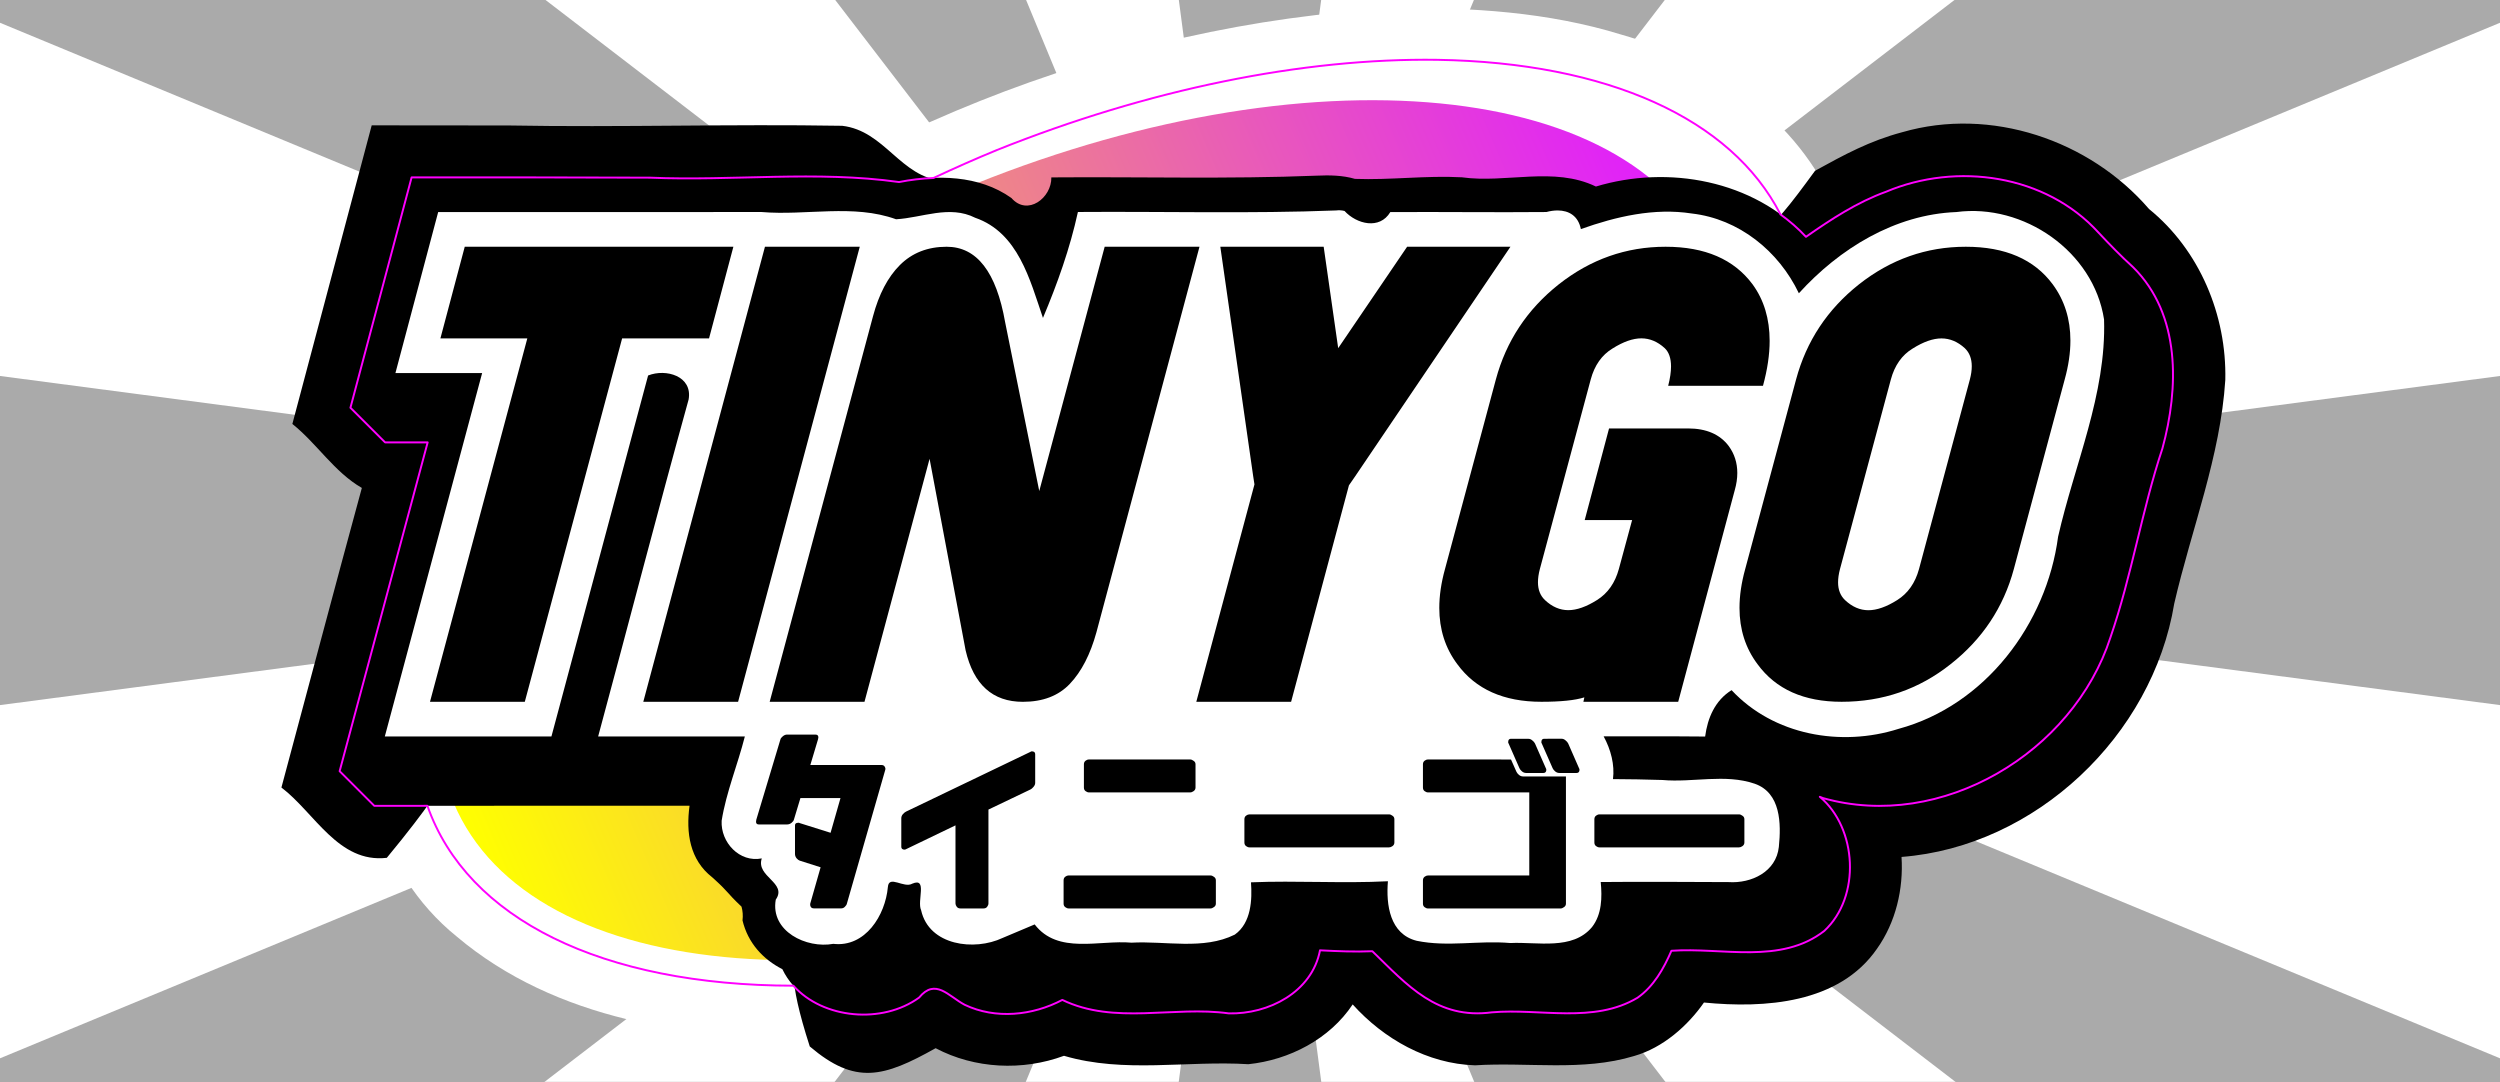
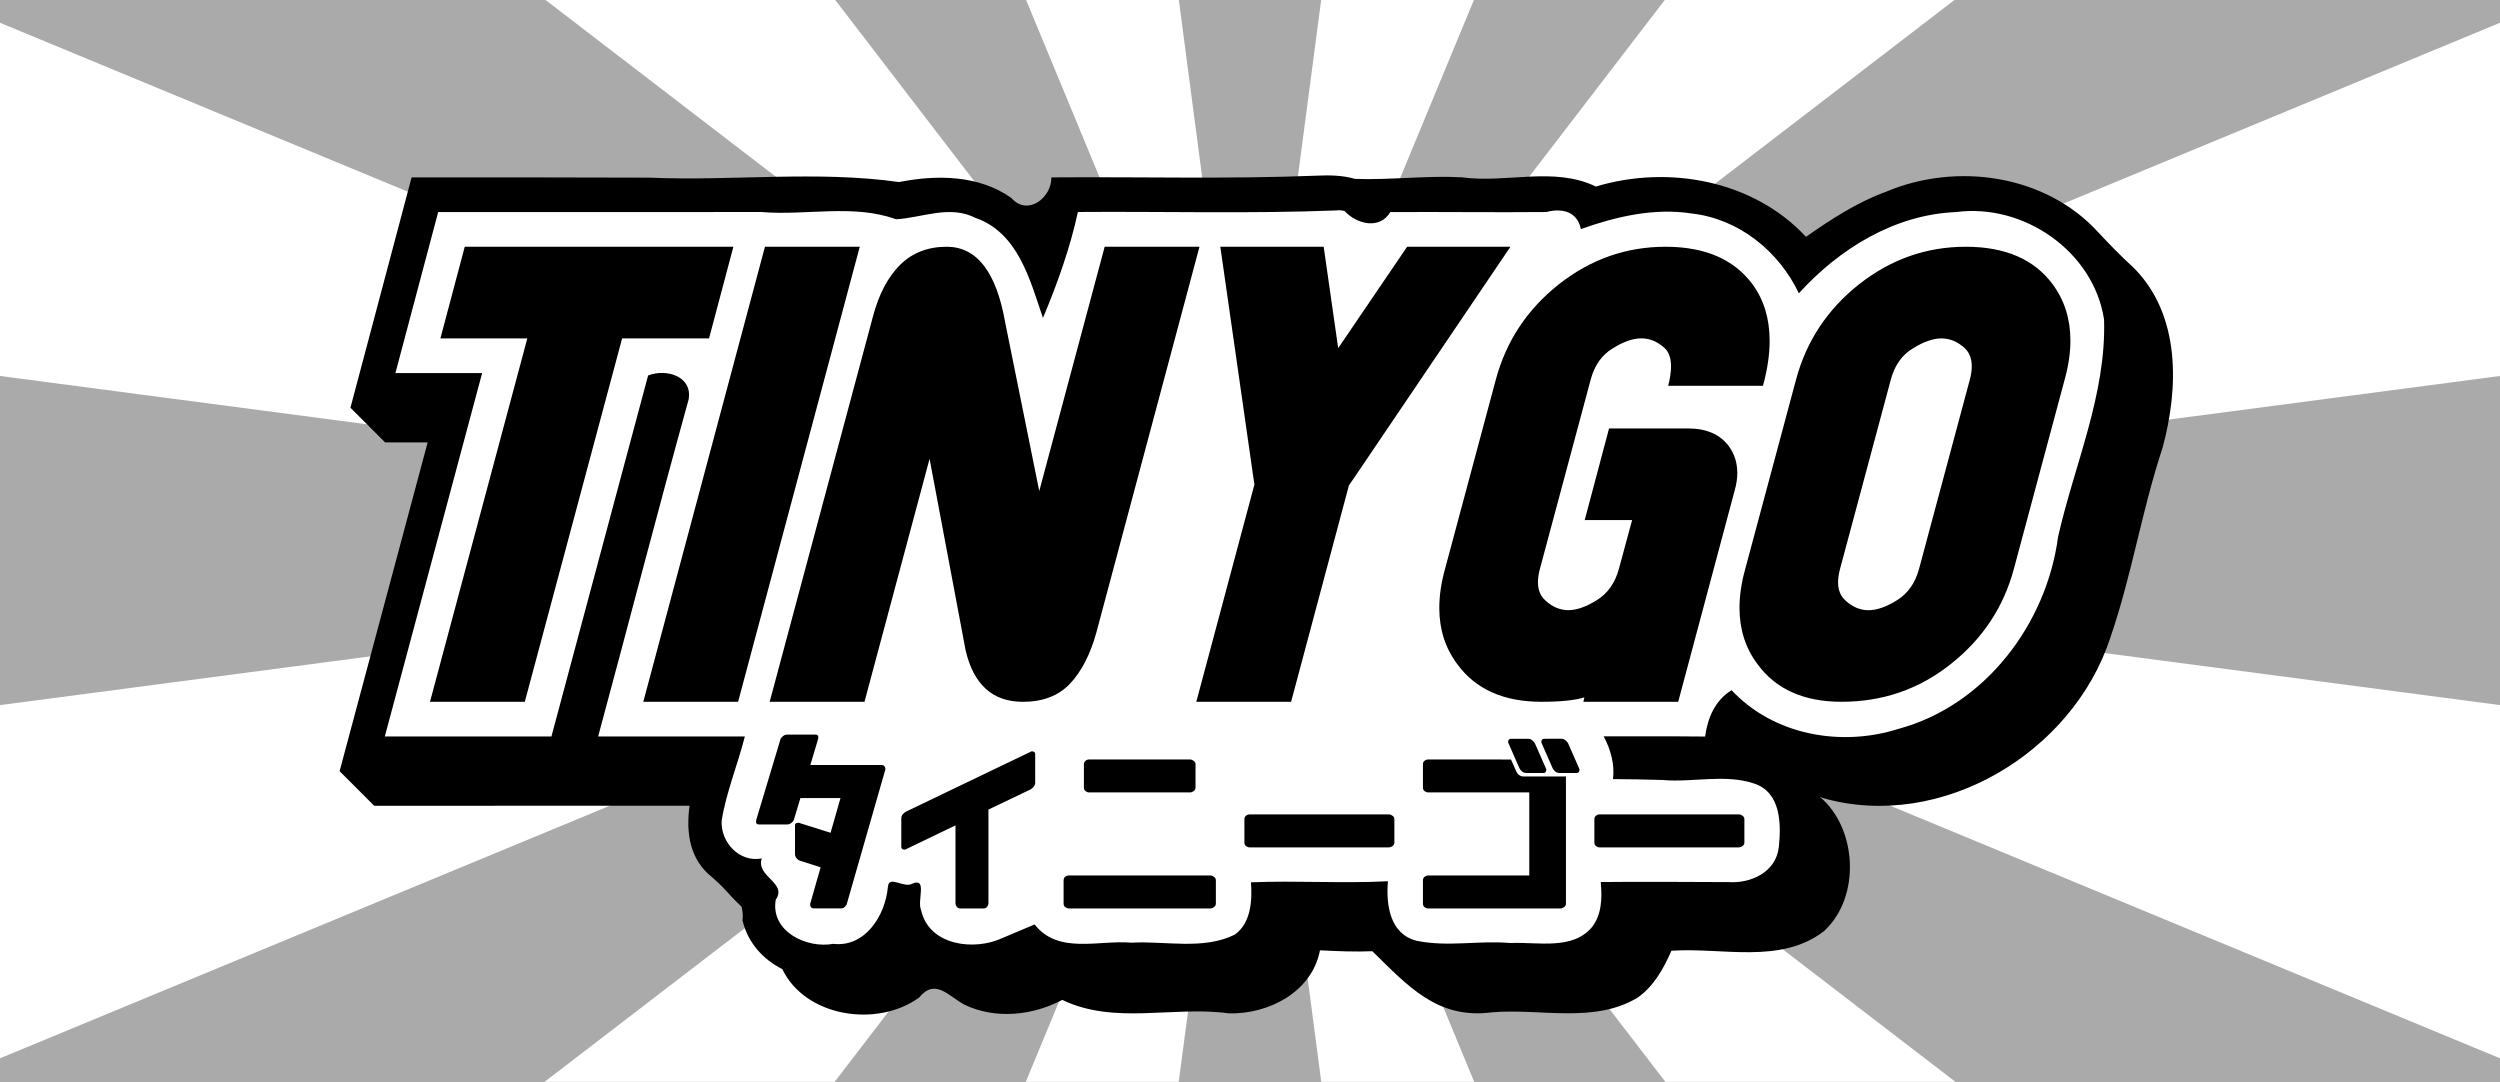
<svg xmlns="http://www.w3.org/2000/svg" xmlns:xlink="http://www.w3.org/1999/xlink" width="296" height="128" viewBox="-8.156 0 76.312 33" version="1.1" id="svg1">
  <defs id="defs1">
    <path id="sunburst-ray" d="M 0,0 100,-13.165 100,13.165 Z" />
-     <linearGradient id="linearGradient30">
-       <stop style="stop-color:#e01cff;stop-opacity:1;" offset="0" id="stop31" />
-       <stop style="stop-color:#ffff00;stop-opacity:1;" offset="1" id="stop32" />
-     </linearGradient>
-     <linearGradient xlink:href="#linearGradient30" id="linearGradient32" x1="-8.121" y1="40.066" x2="24.931" y2="39.9" gradientUnits="userSpaceOnUse" gradientTransform="matrix(1.516205,0,0,1.381697,-28.1855,-81.71578)" />
  </defs>
  <g id="sunburst">
    <rect x="-8.156" y="0" width="76.312" height="33" fill="#ffffff" />
    <g transform="translate(30,16.5)" fill="#aaaaaa">
-       <use xlink:href="#sunburst-ray" />
+       <use xlink:href="#sunburst-ray" transform="rotate(0)" />
      <use xlink:href="#sunburst-ray" transform="rotate(30)" />
      <use xlink:href="#sunburst-ray" transform="rotate(60)" />
      <use xlink:href="#sunburst-ray" transform="rotate(90)" />
      <use xlink:href="#sunburst-ray" transform="rotate(120)" />
      <use xlink:href="#sunburst-ray" transform="rotate(150)" />
      <use xlink:href="#sunburst-ray" transform="rotate(180)" />
      <use xlink:href="#sunburst-ray" transform="rotate(210)" />
      <use xlink:href="#sunburst-ray" transform="rotate(240)" />
      <use xlink:href="#sunburst-ray" transform="rotate(270)" />
      <use xlink:href="#sunburst-ray" transform="rotate(300)" />
      <use xlink:href="#sunburst-ray" transform="rotate(330)" />
    </g>
  </g>
-   <g id="layer4" style="display:inline">
-     <path id="path2-9" style="vector-effect:non-scaling-stroke;fill:#ffffff;stroke-width:0.232;stroke-linejoin:round;-inkscape-stroke:hairline" d="M 34.44,0.252 C 25.748,0.714 17.309,4.189 10.57,9.652 7.25,12.415 4.261,15.921 3.173,20.188 c -0.719,2.997 0.165,6.426 2.614,8.401 3.018,2.548 7.162,3.156 10.991,3.071 6.201,-0.186 12.252,-2.166 17.696,-5.069 4.703,-2.581 9.11,-6.015 12.002,-10.597 C 48.208,13.182 49.244,9.54 47.879,6.37 46.737,3.639 44.106,1.843 41.33,1.055 39.107,0.369 36.754,0.22 34.44,0.252 Z" />
-     <path id="path5-2" style="font-style:italic;font-weight:bold;font-size:19.756px;line-height:1.25;font-family:Joystick;-inkscape-font-specification:'Joystick Bold Italic';letter-spacing:0px;word-spacing:0px;display:inline;fill:#000000;fill-opacity:1;stroke-width:0.265" d="M 29.745,3.82 C 27.271,3.837 24.415,6.783 21.942,6.784 22.138,7.345 20.918,5.444 20.626,5.524 19.316,5.404 18.862,3.996 17.553,3.84 14.162,3.781 10.771,3.892 7.379,3.83 5.983,3.829 4.586,3.827 3.19,3.826 2.381,6.864 1.574,9.903 0.768,12.941 1.522,13.543 2.043,14.406 2.889,14.894 2.059,17.939 1.254,20.991 0.434,24.039 1.448,24.807 2.173,26.357 3.651,26.185 6.325,22.951 5.003,23.73 6.184,23.445 c 0.241,0.933 10.145,4.388 10.716,5.083 0.266,1.324 -1.717,-0.857 -0.338,3.415 1.393,1.186 2.253,0.943 3.842,0.053 1.194,0.632 2.656,0.699 3.918,0.232 1.83,0.542 3.759,0.14 5.628,0.257 1.247,-0.129 2.482,-0.766 3.184,-1.825 0.95,1.055 2.286,1.813 3.733,1.859 1.614,-0.104 3.281,0.194 4.857,-0.284 0.887,-0.252 1.644,-0.929 2.133,-1.633 1.849,0.182 4.123,0.038 5.283,-1.643 0.572,-0.807 0.81,-1.82 0.748,-2.801 4.097,-0.316 7.661,-3.702 8.325,-7.736 0.524,-2.269 1.408,-4.483 1.558,-6.822 C 59.817,9.625 58.988,7.635 57.443,6.38 55.628,4.272 52.61,3.253 49.912,4.035 48.917,4.299 48.148,4.718 47.248,5.213 45.677,7.363 45.587,7.347 43.409,7.862 41.706,7.377 37.159,3.974 35.423,3.829 c -1.919,0.086 -3.748,-0.131 -5.679,-0.008 z" />
-   </g>
-   <g id="layer2" transform="matrix(0.8175318,0.02310969,-0.02008262,0.9407594,3.657527,-1.005415)" style="display:inline">
-     <path id="path2" style="vector-effect:non-scaling-stroke;fill:#ffffff;stroke-width:0.265;stroke-linejoin:round;-inkscape-stroke:hairline" d="M 52.78,7.823 A 12.807,27.106 69.392 0 1 31.916,29.352 12.807,27.106 69.392 0 1 2.036,26.904 12.807,27.106 69.392 0 1 22.9,5.376 12.807,27.106 69.392 0 1 52.78,7.823 Z" />
-     <ellipse style="vector-effect:non-scaling-stroke;fill:url(#linearGradient32);stroke:none;stroke-width:0.383;stroke-linejoin:round;-inkscape-stroke:hairline" id="path3" cx="-15.431" cy="-26.357" rx="25.068" ry="11.984" transform="matrix(-0.9266871,0.3758338,-0.4584913,-0.8886989,0,0)" />
-   </g>
+   <g id="layer4" style="display:inline" />
+   <g id="layer2" transform="matrix(0.8175318,0.02310969,-0.02008262,0.9407594,3.657527,-1.005415)" style="display:inline" />
  <g id="layer1" style="display:inline">
    <path id="path5" style="font-style:italic;font-weight:bold;font-size:19.756px;line-height:1.25;font-family:Joystick;-inkscape-font-specification:'Joystick Bold Italic';letter-spacing:0px;word-spacing:0px;fill:#000000;fill-opacity:1;stroke-width:0.265" d="m 32.039,5.362 c -2.698,0.108 -5.403,0.031 -8.103,0.053 0.012,0.625 -0.729,1.193 -1.219,0.629 C 21.723,5.338 20.432,5.33 19.287,5.557 16.766,5.202 14.215,5.532 11.68,5.423 9.256,5.414 6.832,5.414 4.408,5.415 l -1.867,7.031 1.058,1.058 h 1.299 c -0.895,3.345 -1.792,6.69 -2.688,10.036 l 1.058,1.058 c 3.204,-0.004 6.415,-0.002 9.624,-0.002 -0.112,0.823 0.004,1.65 0.695,2.186 0.541,0.487 0.392,0.42 0.892,0.894 0.036,0.131 0.048,0.271 0.03,0.42 0.165,0.69 0.629,1.189 1.216,1.488 0.696,1.456 2.889,1.799 4.173,0.867 0.498,-0.604 0.894,-0.045 1.39,0.219 0.942,0.45 2.075,0.331 2.982,-0.148 1.597,0.77 3.395,0.176 5.081,0.411 1.21,0.031 2.54,-0.645 2.785,-1.925 0.533,0.027 1.066,0.051 1.598,0.028 1.072,1.041 1.976,2.089 3.649,1.865 1.471,-0.127 3.109,0.354 4.445,-0.445 0.497,-0.349 0.798,-0.889 1.035,-1.434 1.548,-0.11 3.336,0.429 4.667,-0.607 1.126,-1.048 0.999,-3.143 -0.137,-4.093 0.03,0.014 0.068,0.026 0.096,0.039 3.616,1.026 7.638,-1.39 8.775,-4.904 0.651,-1.888 0.958,-3.874 1.587,-5.77 C 58.355,11.845 58.415,9.602 56.958,8.158 56.584,7.819 56.243,7.466 55.9,7.099 54.29,5.328 51.573,4.942 49.415,5.853 48.53,6.175 47.738,6.693 46.971,7.229 45.367,5.501 42.766,5.028 40.559,5.694 39.274,5.074 37.825,5.601 36.465,5.412 35.378,5.353 34.276,5.501 33.203,5.46 32.827,5.35 32.427,5.344 32.039,5.362 Z" />
    <path id="path1" style="font-style:italic;font-weight:bold;font-size:19.756px;line-height:1.25;font-family:Joystick;-inkscape-font-specification:'Joystick Bold Italic';letter-spacing:0px;word-spacing:0px;display:inline;fill:#ffffff;fill-opacity:1;stroke-width:0.265" d="m 39.395,6.424 c -0.112,-6.375e-4 -0.23,0.016 -0.348,0.048 -1.584,0.015 -3.176,-0.008 -4.764,0.002 -0.328,0.548 -1.031,0.365 -1.397,-0.034 -0.084,-0.022 -0.172,-0.027 -0.258,-0.016 -2.625,0.102 -5.254,0.027 -7.881,0.047 -0.243,1.114 -0.626,2.185 -1.067,3.234 -0.398,-1.166 -0.757,-2.603 -2.067,-3.057 -0.789,-0.398 -1.616,2.203e-4 -2.417,0.045 C 17.889,6.22 16.456,6.587 15.091,6.472 L 5.219,6.474 3.914,11.388 H 6.561 C 5.572,15.086 4.58,18.783 3.59,22.481 h 5.086 c 0.984,-3.673 1.965,-7.347 2.951,-11.019 0.544,-0.217 1.363,0.016 1.237,0.732 -0.945,3.413 -1.836,6.861 -2.762,10.287 h 4.478 c -0.218,0.862 -0.567,1.695 -0.708,2.572 -0.034,0.661 0.545,1.284 1.225,1.15 -0.186,0.561 0.789,0.741 0.427,1.258 -0.171,0.967 0.937,1.501 1.756,1.35 0.978,0.113 1.588,-0.871 1.666,-1.733 0.029,-0.384 0.489,0.048 0.747,-0.105 0.471,-0.199 0.136,0.525 0.268,0.812 0.242,1.085 1.63,1.25 2.484,0.847 l 0.982,-0.414 c 0.709,0.925 1.975,0.469 2.954,0.557 1.041,-0.058 2.196,0.231 3.155,-0.246 0.505,-0.358 0.532,-1.073 0.494,-1.596 1.391,-0.058 2.787,0.039 4.18,-0.033 -0.06,0.718 0.056,1.612 0.879,1.818 0.958,0.196 1.878,-0.017 2.858,0.068 0.827,-0.041 1.897,0.229 2.493,-0.487 0.302,-0.387 0.311,-0.908 0.266,-1.375 1.298,-0.013 2.601,-0.002 3.902,0.002 0.696,0.046 1.454,-0.313 1.535,-1.074 0.073,-0.712 0.061,-1.653 -0.74,-1.93 -0.905,-0.308 -1.881,-0.029 -2.817,-0.113 -0.495,-0.018 -1.041,-0.023 -1.506,-0.027 0.056,-0.435 -0.064,-0.898 -0.285,-1.305 1.033,0.002 2.065,-0.005 3.098,0.006 0.074,-0.567 0.303,-1.103 0.807,-1.416 1.285,1.377 3.343,1.74 5.098,1.181 C 52.441,21.532 54.315,19.046 54.667,16.384 55.164,14.186 56.143,12.036 56.07,9.751 55.751,7.673 53.615,6.201 51.56,6.473 49.683,6.546 47.991,7.59 46.754,8.952 46.139,7.663 44.923,6.681 43.485,6.517 42.338,6.339 41.177,6.609 40.1,6.993 40.018,6.587 39.732,6.426 39.395,6.424 Z" />
    <path id="text1" style="font-style:italic;font-weight:bold;font-size:19.756px;line-height:1.25;font-family:Joystick;-inkscape-font-specification:'Joystick Bold Italic';letter-spacing:0px;word-spacing:0px;display:inline;fill:#000000;fill-opacity:1;stroke-width:0.265" d="M 6.03,7.532 5.287,10.33 H 7.94 L 4.969,21.423 H 7.863 L 10.834,10.33 h 2.653 l 0.743,-2.798 z m 9.164,0 -3.714,13.891 h 2.894 L 18.088,7.532 Z m 5.546,0 c -0.579,0 -1.055,0.187 -1.428,0.56 -0.367,0.367 -0.64,0.887 -0.82,1.563 l -3.154,11.768 h 2.894 l 1.987,-7.418 1.1,5.846 c 0.244,1.048 0.827,1.572 1.746,1.572 0.611,0 1.09,-0.183 1.437,-0.55 0.354,-0.373 0.624,-0.897 0.81,-1.572 L 28.458,7.532 h -2.894 L 23.567,14.989 22.526,9.838 C 22.256,8.301 21.66,7.532 20.741,7.532 Z m 8.354,0 1.003,7.003 0.039,0.251 -1.775,6.636 h 2.894 l 1.765,-6.607 0.193,-0.28 4.737,-7.003 H 34.796 L 32.692,10.628 32.249,7.532 Z m 13.591,0 c -1.203,0 -2.289,0.383 -3.26,1.148 -0.965,0.765 -1.605,1.733 -1.92,2.903 l -1.553,5.788 c -0.116,0.418 -0.174,0.814 -0.174,1.186 0,0.656 0.183,1.228 0.55,1.717 0.559,0.765 1.415,1.148 2.566,1.148 0.592,0 1.029,-0.045 1.312,-0.135 l -0.029,0.135 h 2.894 l 1.727,-6.463 c 0.051,-0.18 0.077,-0.354 0.077,-0.521 0,-0.309 -0.087,-0.582 -0.26,-0.82 -0.27,-0.36 -0.685,-0.54 -1.244,-0.54 H 40.96 l -0.743,2.797 h 1.447 l -0.405,1.495 c -0.116,0.424 -0.338,0.74 -0.666,0.946 -0.328,0.206 -0.62,0.309 -0.877,0.309 -0.257,0 -0.496,-0.103 -0.714,-0.309 -0.141,-0.135 -0.212,-0.315 -0.212,-0.541 0,-0.122 0.019,-0.257 0.058,-0.405 l 1.553,-5.788 c 0.116,-0.431 0.338,-0.746 0.666,-0.945 0.328,-0.206 0.621,-0.309 0.878,-0.309 0.257,0 0.495,0.099 0.714,0.299 0.129,0.122 0.193,0.309 0.193,0.56 0,0.167 -0.029,0.364 -0.087,0.589 h 2.894 c 0.135,-0.495 0.203,-0.952 0.203,-1.37 0,-0.675 -0.174,-1.251 -0.521,-1.727 C 44.773,7.915 43.889,7.532 42.686,7.532 Z m 9.164,0 c -1.203,0 -2.289,0.383 -3.26,1.148 -0.965,0.765 -1.605,1.733 -1.92,2.903 l -1.553,5.788 c -0.116,0.418 -0.174,0.814 -0.174,1.186 0,0.656 0.183,1.228 0.55,1.717 0.559,0.765 1.415,1.148 2.566,1.148 1.254,0 2.363,-0.382 3.328,-1.148 0.971,-0.765 1.614,-1.733 1.93,-2.904 l 1.553,-5.788 c 0.116,-0.418 0.174,-0.814 0.174,-1.186 0,-0.656 -0.18,-1.228 -0.54,-1.717 C 53.937,7.915 53.053,7.532 51.85,7.532 Z m -0.743,2.798 c 0.257,0 0.495,0.099 0.714,0.299 0.141,0.135 0.212,0.318 0.212,0.55 0,0.122 -0.019,0.257 -0.058,0.405 l -1.553,5.788 c -0.116,0.424 -0.338,0.74 -0.666,0.946 -0.328,0.206 -0.621,0.309 -0.878,0.309 -0.257,0 -0.495,-0.103 -0.714,-0.309 -0.141,-0.135 -0.212,-0.315 -0.212,-0.541 0,-0.122 0.019,-0.257 0.058,-0.405 l 1.553,-5.788 c 0.116,-0.431 0.338,-0.746 0.666,-0.945 0.328,-0.206 0.621,-0.309 0.878,-0.309 z M 15.87,22.423 c -0.046,0 -0.089,0.017 -0.131,0.052 -0.041,0.034 -0.065,0.065 -0.072,0.093 l -0.737,2.453 c -0.023,0.096 0.003,0.145 0.076,0.145 h 0.868 c 0.046,0 0.089,-0.016 0.131,-0.049 0.041,-0.034 0.065,-0.066 0.072,-0.096 l 0.2,-0.661 h 1.223 l -0.303,1.061 -0.941,-0.296 c -0.023,-0.014 -0.053,-0.015 -0.09,-0.004 -0.037,0.009 -0.055,0.035 -0.055,0.079 v 0.868 c 0,0.046 0.016,0.09 0.048,0.131 0.034,0.039 0.067,0.063 0.097,0.072 l 0.637,0.203 -0.317,1.109 c -0.007,0.03 -0.003,0.061 0.013,0.093 0.018,0.034 0.051,0.052 0.097,0.052 h 0.837 c 0.044,0 0.082,-0.017 0.114,-0.052 0.032,-0.032 0.052,-0.063 0.058,-0.093 l 1.172,-4.086 c 0.009,-0.028 0.004,-0.059 -0.017,-0.093 -0.018,-0.034 -0.051,-0.052 -0.097,-0.052 h -2.174 l 0.235,-0.785 c 0.005,-0.016 0.008,-0.035 0.01,-0.055 0.002,-0.023 -0.004,-0.044 -0.018,-0.062 -0.014,-0.018 -0.037,-0.027 -0.069,-0.027 z m 22.1,0.128 c -0.044,0 -0.071,0.018 -0.083,0.055 -0.011,0.037 -0.009,0.067 0.007,0.09 l 0.331,0.754 c 0.014,0.032 0.039,0.064 0.076,0.096 0.039,0.032 0.081,0.049 0.127,0.049 h 0.527 c 0.044,0 0.071,-0.019 0.083,-0.055 0.011,-0.037 0.009,-0.066 -0.007,-0.089 l -0.331,-0.754 c -0.014,-0.03 -0.04,-0.061 -0.079,-0.093 -0.037,-0.034 -0.078,-0.052 -0.124,-0.052 z m 1.013,0 c -0.044,0 -0.071,0.018 -0.083,0.055 -0.011,0.037 -0.009,0.067 0.007,0.09 l 0.331,0.754 c 0.014,0.032 0.039,0.064 0.076,0.096 0.039,0.032 0.081,0.049 0.127,0.049 h 0.527 c 0.044,0 0.071,-0.019 0.083,-0.055 0.011,-0.037 0.009,-0.066 -0.007,-0.089 L 39.713,22.695 c -0.014,-0.03 -0.04,-0.061 -0.079,-0.093 -0.037,-0.034 -0.078,-0.052 -0.124,-0.052 z m -15.646,0.383 c -0.015,0.002 -0.028,0.007 -0.04,0.017 l -3.796,1.823 c -0.03,0.014 -0.062,0.04 -0.097,0.079 -0.032,0.037 -0.048,0.078 -0.048,0.124 v 0.868 c 0,0.044 0.018,0.071 0.055,0.083 0.037,0.011 0.067,0.009 0.09,-0.007 l 1.509,-0.727 v 2.384 c 0,0.032 0.012,0.066 0.038,0.1 0.025,0.034 0.062,0.052 0.11,0.052 h 0.71 c 0.048,0 0.085,-0.017 0.11,-0.052 0.025,-0.034 0.038,-0.068 0.038,-0.1 v -2.866 l 1.282,-0.613 c 0.03,-0.014 0.061,-0.04 0.093,-0.079 0.034,-0.039 0.052,-0.08 0.052,-0.124 v -0.868 c 0,-0.046 -0.018,-0.075 -0.055,-0.086 -0.018,-0.006 -0.035,-0.008 -0.05,-0.006 z m 1.745,0.248 c -0.032,0 -0.066,0.012 -0.1,0.038 -0.034,0.025 -0.052,0.062 -0.052,0.11 v 0.71 c 0,0.048 0.017,0.085 0.052,0.11 0.034,0.025 0.068,0.038 0.1,0.038 h 3.093 c 0.032,0 0.067,-0.012 0.103,-0.038 0.039,-0.028 0.059,-0.064 0.059,-0.11 v -0.71 c 0,-0.046 -0.02,-0.081 -0.059,-0.106 -0.037,-0.028 -0.071,-0.041 -0.103,-0.041 z m 10.349,0 c -0.032,0 -0.065,0.012 -0.1,0.038 -0.034,0.025 -0.052,0.062 -0.052,0.11 v 0.71 c 0,0.048 0.017,0.085 0.052,0.11 0.034,0.025 0.068,0.038 0.1,0.038 h 3.094 v 2.536 h -3.094 c -0.032,0 -0.065,0.012 -0.1,0.038 -0.034,0.025 -0.052,0.062 -0.052,0.111 v 0.71 c 0,0.048 0.017,0.085 0.052,0.11 0.034,0.025 0.068,0.038 0.1,0.038 h 4.051 c 0.032,0 0.067,-0.014 0.103,-0.041 0.039,-0.025 0.059,-0.061 0.059,-0.107 v -3.882 h -1.309 c -0.046,0 -0.088,-0.016 -0.127,-0.049 -0.037,-0.032 -0.062,-0.064 -0.076,-0.096 l -0.165,-0.372 z m -5.45,1.677 c -0.032,0 -0.066,0.013 -0.1,0.038 -0.034,0.025 -0.052,0.062 -0.052,0.11 v 0.71 c 0,0.048 0.017,0.085 0.052,0.111 0.034,0.025 0.068,0.038 0.1,0.038 h 4.265 c 0.032,0 0.067,-0.012 0.103,-0.038 0.039,-0.028 0.058,-0.065 0.058,-0.111 v -0.71 c 0,-0.046 -0.019,-0.082 -0.058,-0.107 -0.037,-0.028 -0.071,-0.041 -0.103,-0.041 z m 10.683,0 c -0.032,0 -0.065,0.013 -0.1,0.038 -0.034,0.025 -0.052,0.062 -0.052,0.11 v 0.71 c 0,0.048 0.017,0.085 0.052,0.111 0.034,0.025 0.068,0.038 0.1,0.038 h 4.265 c 0.032,0 0.067,-0.012 0.103,-0.038 0.039,-0.028 0.059,-0.065 0.059,-0.111 v -0.71 c 0,-0.046 -0.02,-0.082 -0.059,-0.107 -0.037,-0.028 -0.071,-0.041 -0.103,-0.041 z m -16.202,1.864 c -0.032,0 -0.066,0.012 -0.1,0.038 -0.034,0.025 -0.052,0.062 -0.052,0.111 v 0.71 c 0,0.048 0.017,0.085 0.052,0.11 0.034,0.025 0.068,0.038 0.1,0.038 h 4.334 c 0.032,0 0.067,-0.014 0.103,-0.041 0.039,-0.025 0.059,-0.061 0.059,-0.107 v -0.71 c 0,-0.046 -0.02,-0.082 -0.059,-0.107 -0.037,-0.028 -0.071,-0.041 -0.103,-0.041 z" />
  </g>
-   <g id="layer3" style="display:inline">
-     <path id="path2-2" style="vector-effect:non-scaling-stroke;fill:none;fill-opacity:1;stroke:#ff00ff;stroke-width:0.232;stroke-linejoin:round;stroke-opacity:1;-inkscape-stroke:hairline" d="m 35.727,1.826 a 11.829,22.585 66.259 0 0 -13.456,2.755 11.829,22.585 66.259 0 0 -1.931,0.852 c -0.356,0.014 -0.711,0.056 -1.053,0.124 -2.522,-0.355 -5.072,-0.026 -7.607,-0.134 -2.424,-0.009 -4.848,-0.009 -7.272,-0.008 l -1.867,7.031 1.058,1.058 1.299,-10e-7 C 4.004,16.849 3.107,20.194 2.211,23.54 l 1.058,1.058 c 0.54,-7.08e-4 1.081,-1.33e-4 1.622,-5.17e-4 a 11.829,22.585 66.259 0 0 11.171,5.491 c 0.907,1.019 2.717,1.176 3.837,0.363 0.498,-0.604 0.894,-0.045 1.39,0.219 0.942,0.45 2.075,0.331 2.982,-0.148 1.597,0.77 3.395,0.176 5.081,0.411 1.21,0.031 2.54,-0.645 2.785,-1.925 0.533,0.027 1.066,0.051 1.598,0.028 1.072,1.041 1.976,2.089 3.649,1.865 1.471,-0.127 3.109,0.354 4.445,-0.445 0.497,-0.349 0.798,-0.889 1.035,-1.434 1.548,-0.11 3.336,0.429 4.667,-0.607 1.126,-1.048 0.999,-3.143 -0.137,-4.093 0.03,0.014 0.068,0.026 0.096,0.039 3.616,1.026 7.638,-1.39 8.775,-4.904 0.651,-1.888 0.958,-3.874 1.587,-5.77 C 58.355,11.845 58.415,9.602 56.958,8.158 56.584,7.819 56.243,7.466 55.9,7.099 54.29,5.327 51.573,4.942 49.415,5.853 48.53,6.174 47.738,6.693 46.971,7.229 46.733,6.972 46.47,6.746 46.192,6.544 A 11.829,22.585 66.259 0 0 35.727,1.826 Z" />
-   </g>
+   <g id="layer3" style="display:inline" />
</svg>
